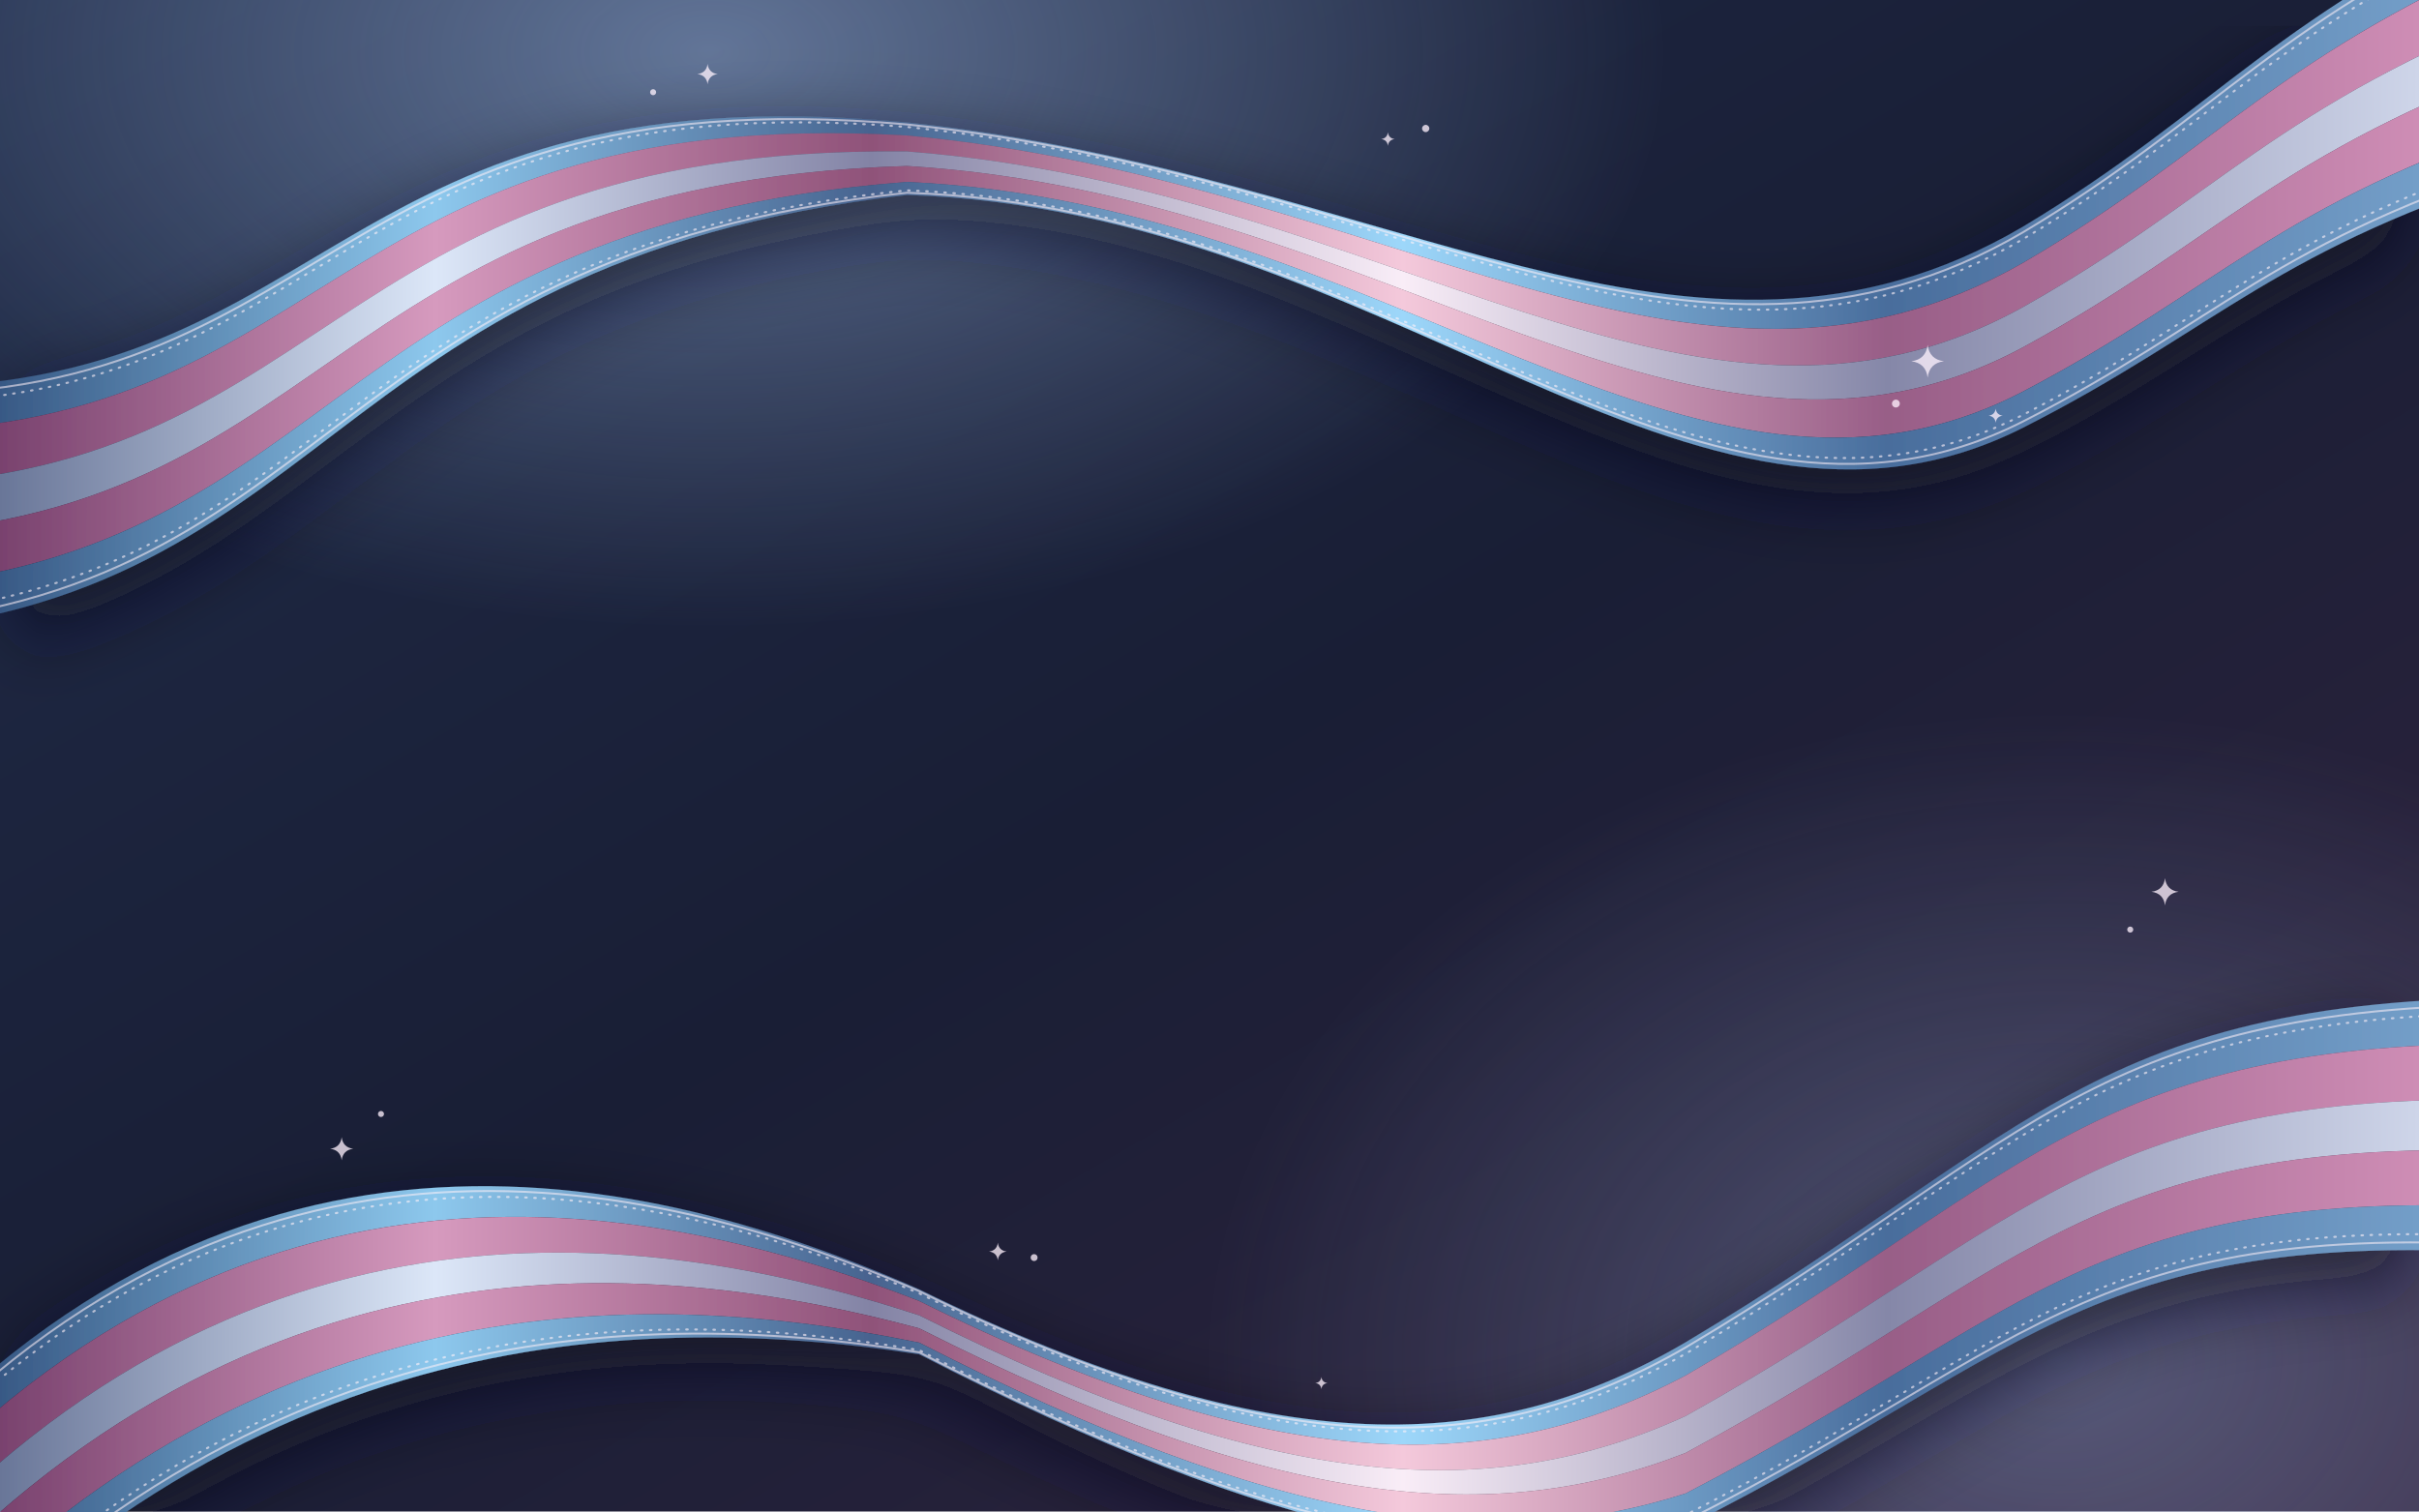
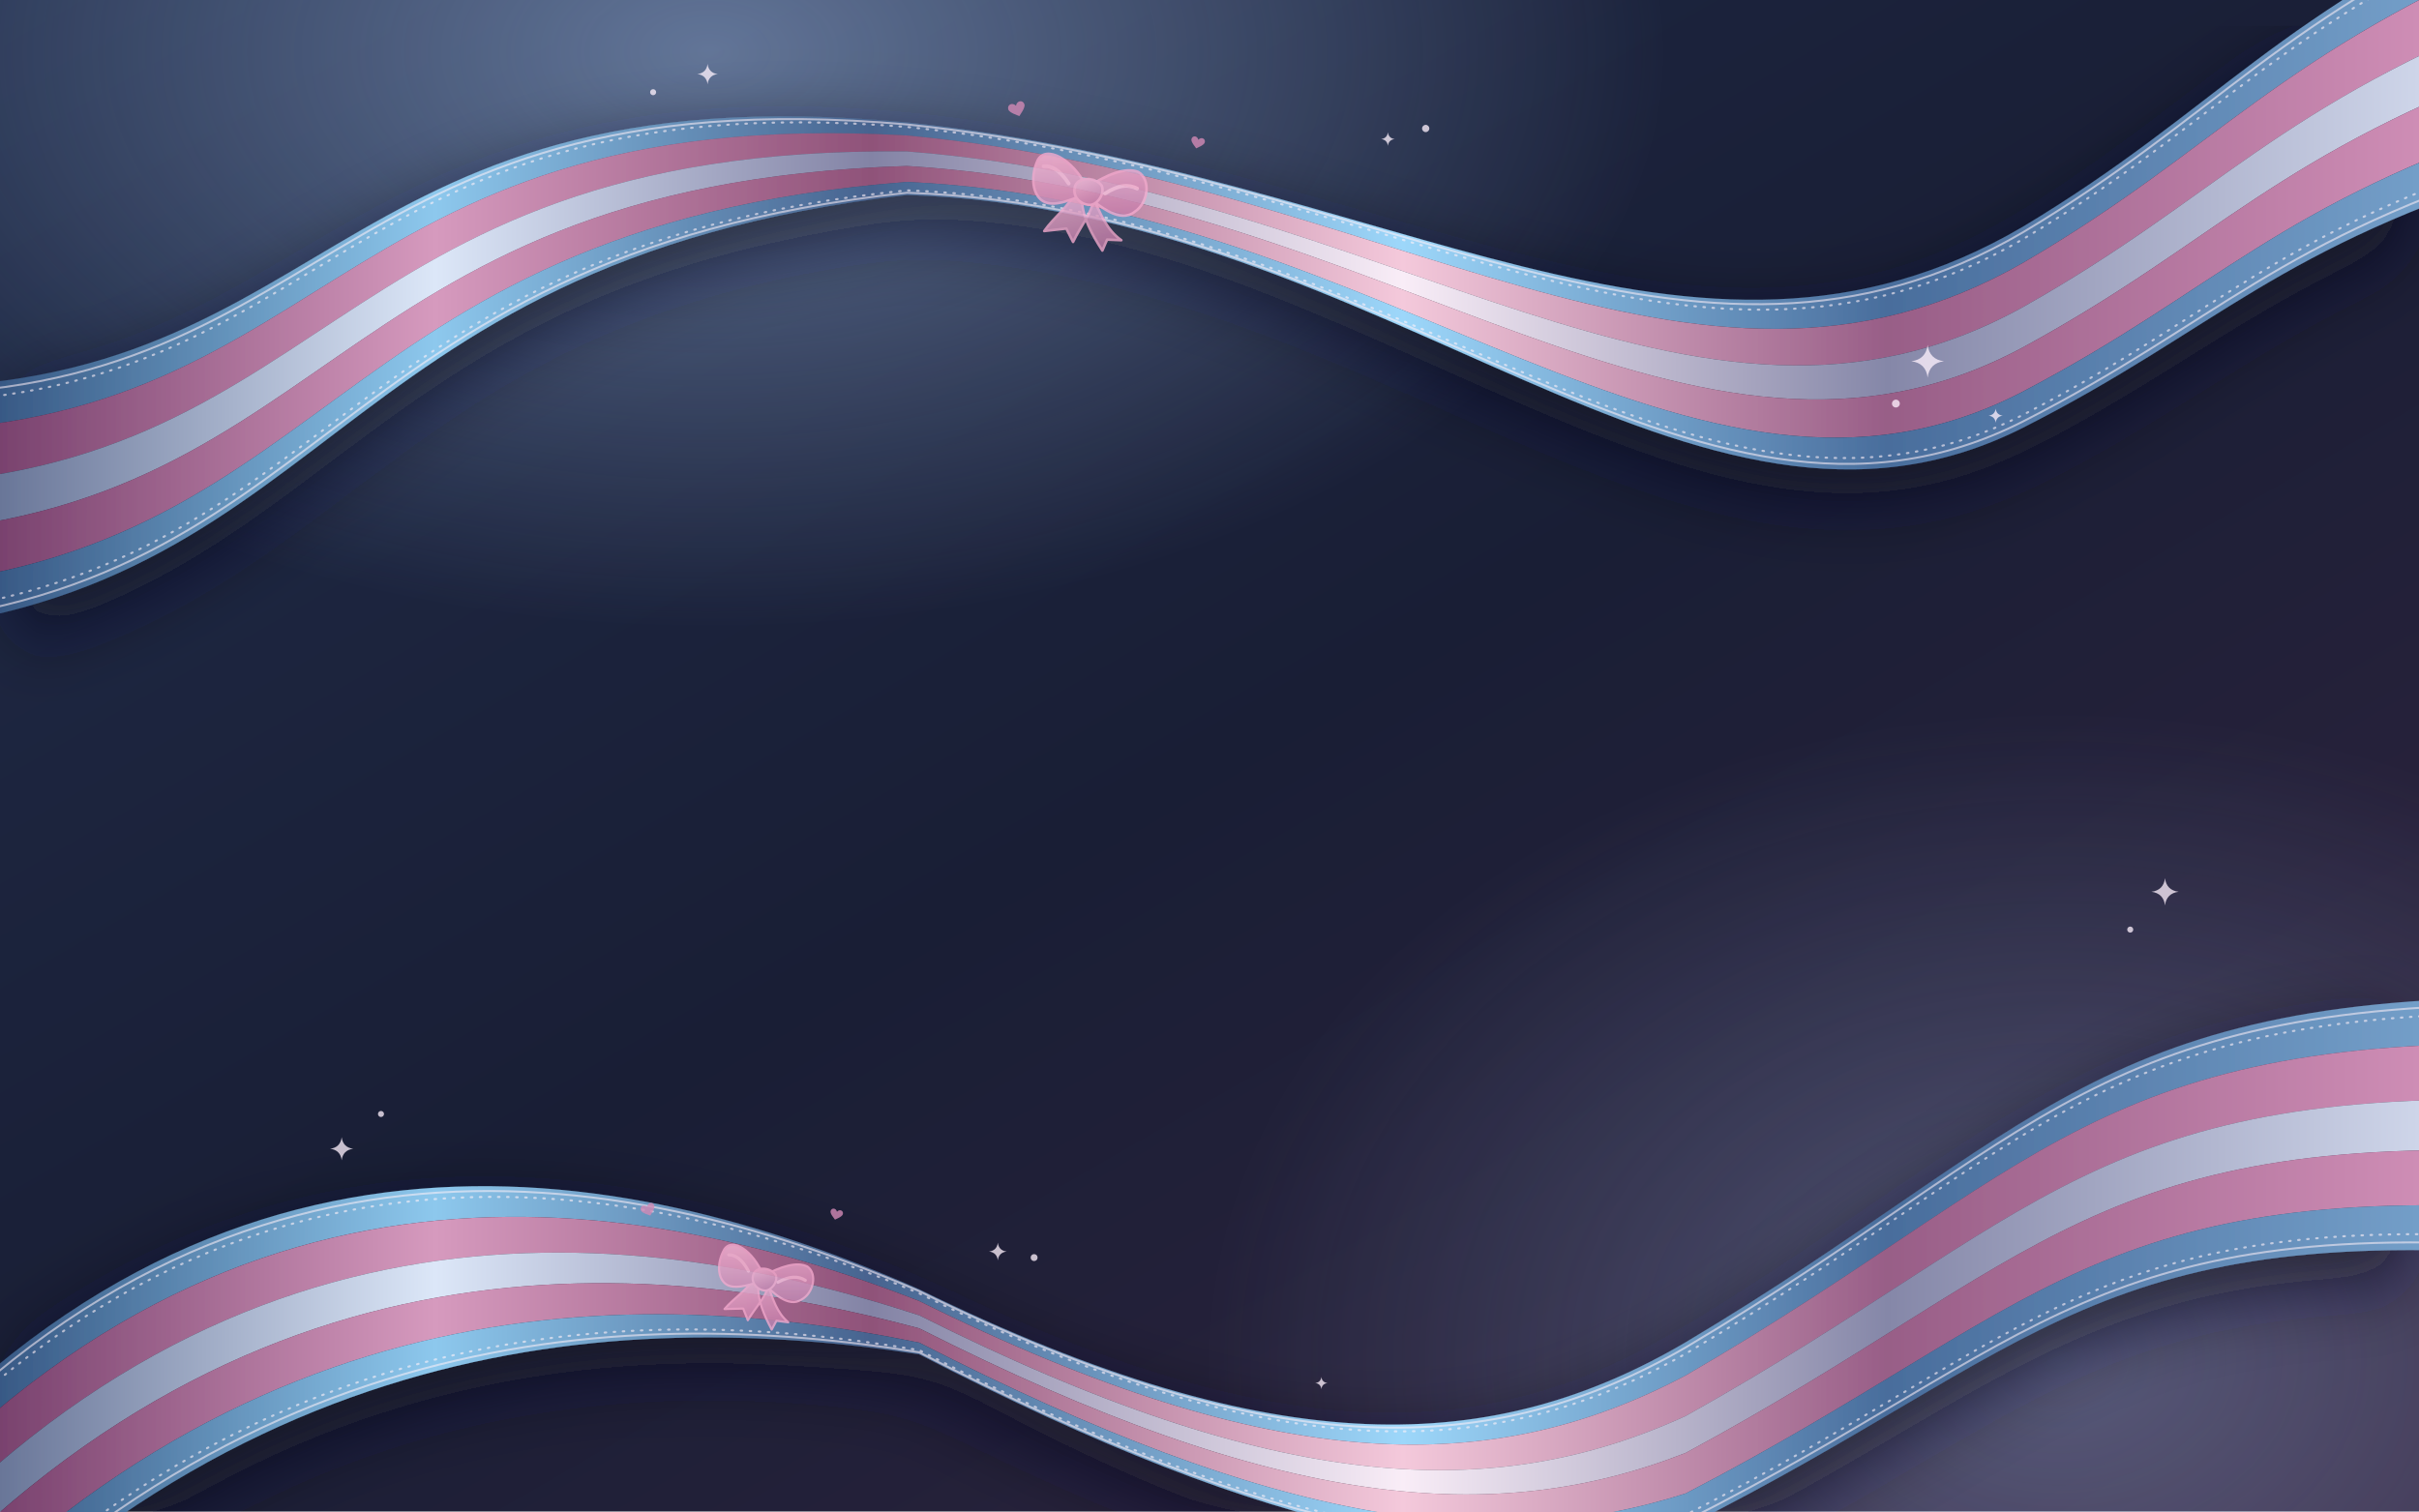
<svg xmlns="http://www.w3.org/2000/svg" viewBox="0 0 1600 1000">
  <defs>
    <linearGradient id="sky" x2=".93" y2="1">
      <stop offset="0" stop-color="#202c49" />
      <stop offset="0.52" stop-color="#191e35" />
      <stop offset="1" stop-color="#32243f" />
    </linearGradient>
    <radialGradient id="light">
      <stop stop-color="#acc9f4" stop-opacity=".48" />
      <stop offset="1" stop-color="#acc9f4" stop-opacity="0" />
    </radialGradient>
    <linearGradient id="blue" x1="0" x2="1600" gradientUnits="userSpaceOnUse">
      <stop offset="0" stop-color="#385985" />
      <stop offset="0.18" stop-color="#8dc8ed" />
      <stop offset="0.36" stop-color="#47638f" />
      <stop offset="0.58" stop-color="#9dd7fa" />
      <stop offset="0.78" stop-color="#496d9c" />
      <stop offset="1" stop-color="#739ec8" />
    </linearGradient>
    <linearGradient id="pink" x1="0" x2="1600" gradientUnits="userSpaceOnUse">
      <stop offset="0" stop-color="#79426e" />
      <stop offset="0.18" stop-color="#d69abe" />
      <stop offset="0.36" stop-color="#8f5279" />
      <stop offset="0.58" stop-color="#f4c9db" />
      <stop offset="0.78" stop-color="#985e87" />
      <stop offset="1" stop-color="#ce8db5" />
    </linearGradient>
    <linearGradient id="pearl" x1="0" x2="1600" gradientUnits="userSpaceOnUse">
      <stop offset="0" stop-color="#697698" />
      <stop offset="0.18" stop-color="#dce7f8" />
      <stop offset="0.36" stop-color="#8383a5" />
      <stop offset="0.58" stop-color="#f9edf7" />
      <stop offset="0.78" stop-color="#8587a8" />
      <stop offset="1" stop-color="#ced5e9" />
    </linearGradient>
    <filter id="fold-shadow" x="-.1" y="-.6" width="1.2" height="2.2">
      <feDropShadow dx="0" dy="17" stdDeviation="26" flood-color="#100f24" flood-opacity=".68" />
    </filter>
+     <linearGradient id="bow-satin" x2=".7" y2="1">
+       <stop stop-color="#f6b7d5" />
+       <stop offset="1" stop-color="#c47ca9" />
+     </linearGradient>
+     <g id="bow" fill="url(#bow-satin)" stroke="#f3a9cd" stroke-width="1.1" stroke-linejoin="round">
+       <path d="M-4 2C-6 10-11 15-14 22L-5 19L-1 24C1 16 4 11 4 4ZM3 3C8 10 12 16 19 19L13 20L12 25C6 19 1 13-1 6Z" />
+       <path d="M0 0C-9-11-21-14-23-7C-25 2-21 10-15 10C-10 10-5 6 0 3C7 7 17 12 22 6C27 1 26-9 20-11C14-12 7-7 0 0Z" />
+       <path d="M-5 0C-4-4 3-5 6-2C8 1 6 6 3 7C-1 8-6 5-5 0Z" />
+       <path d="M-8 0C-13-5-17-6-20-5M8 1C13-4 17-5 21-4" fill="none" stroke="#f6b7d5" stroke-width="1.6" stroke-linecap="round" />
+     </g>
+     <path id="heart" d="M0 5C-1 4-7 0-7-3C-7-7-2-8 0-4C2-8 7-7 7-3C7 0 1 4 0 5Z" />
    <path id="star" d="M0-9Q1-1 9 0Q1 1 0 9Q-1 1-9 0Q-1-1 0-9Z" />
  </defs>
  <rect width="1600" height="1000" fill="url(#sky)" />
  <ellipse cx="470" cy="35" rx="630" ry="380" fill="url(#light)" />
  <ellipse cx="1360" cy="900" rx="560" ry="430" fill="url(#light)" opacity=".68" />
  <g filter="url(#fold-shadow)">
    <path d="M-105 255C223 275 206 44 600 81C919 115 1120 278 1338 150C1468 72 1504 9 1680 -70L1680 -37.6C1504 36.9 1468 98.1 1338 173.94C1120 298.7 919 119.32 600 89.64C206 67.4 223 298.4 -105 284.7Z" fill="url(#blue)" />
    <path d="M-105 284.7C223 298.4 206 67.4 600 89.64C919 119.32 1120 298.7 1338 173.94C1468 98.1 1504 36.9 1680 -37.6L1680 2C1504 71 1468 130 1338 203.2C1120 324 919 124.6 600 100.2C206 96 223 327 -105 321Z" fill="url(#pink)" />
    <path d="M-105 321C223 327 206 96 600 100.2C919 124.6 1120 324 1338 203.2C1468 130 1504 71 1680 2L1680 38C1504 102 1468 159 1338 229.8C1120 347 919 129.4 600 109.8C206 122 223 353 -105 354Z" fill="url(#pearl)" />
    <path d="M-105 354C223 353 206 122 600 109.8C919 129.4 1120 347 1338 229.8C1468 159 1504 102 1680 38L1680 77.6C1504 136.1 1468 190.9 1338 259.06C1120 372.3 919 134.68 600 120.36C206 150.6 223 381.6 -105 390.3Z" fill="url(#pink)" />
    <path d="M-105 390.3C223 381.6 206 150.6 600 120.36C919 134.68 1120 372.3 1338 259.06C1468 190.9 1504 136.1 1680 77.6L1680 110C1504 164 1468 217 1338 283C1120 393 919 139 600 129C206 174 223 405 -105 420Z" fill="url(#blue)" />
  </g>
  <g filter="url(#fold-shadow)">
    <path d="M-106 1010C133 713 411 766 608 853C846 970 989 962 1115 888C1350 748 1386 655 1699 660L1699 690.96C1386 682 1350 773.92 1115 909.96C989 976.58 846 978.82 608 860.74C411 784 133 742.52 -106 1040.6Z" fill="url(#blue)" />
    <path d="M-106 1040.6C133 742.52 411 784 608 860.74C846 978.82 989 976.58 1115 909.96C1350 773.92 1386 682 1699 690.96L1699 728.8C1386 715 1350 805.6 1115 936.8C989 994.4 846 989.6 608 870.2C411 806 133 778.6 -106 1078Z" fill="url(#pink)" />
    <path d="M-106 1078C133 778.6 411 806 608 870.2C846 989.6 989 994.4 1115 936.8C1350 805.6 1386 715 1699 728.8L1699 763.2C1386 745 1350 834.4 1115 961.2C989 1010.6 846 999.4 608 878.8C411 826 133 811.4 -106 1112Z" fill="url(#pearl)" />
    <path d="M-106 1112C133 811.4 411 826 608 878.8C846 999.4 989 1010.6 1115 961.2C1350 834.4 1386 745 1699 763.2L1699 801.04C1386 778 1350 866.08 1115 988.04C989 1028.42 846 1010.18 608 888.26C411 848 133 847.48 -106 1149.4Z" fill="url(#pink)" />
    <path d="M-106 1149.4C133 847.48 411 848 608 888.26C846 1010.18 989 1028.42 1115 988.04C1350 866.08 1386 778 1699 801.04L1699 832C1386 805 1350 892 1115 1010C989 1043 846 1019 608 896C411 866 133 877 -106 1180Z" fill="url(#blue)" />
  </g>
  <g fill="none" stroke="#fff1f8" stroke-width="1.3" opacity=".56">
    <path d="M-105 259.62C223 278.64 206 47.64 600 82.34C919 115.67 1120 281.22 1338 153.72C1468 76.06 1504 13.34 1680 -64.96" />
    <path d="M-105 414.88C223 400.97 206 169.97 600 127.51C919 138.26 1120 389.44 1338 278.88C1468 212.5 1504 159.19 1680 104.42" />
    <path d="M-106 1014.76C133 717.59 411 768.8 608 854.2C846 971.37 989 964.27 1115 891.42C1350 752.03 1386 659.2 1699 664.82" />
    <path d="M-106 1174.73C133 871.92 411 862.9 608 894.67C846 1017.48 989 1040.49 1115 1006.22C1350 887.54 1386 800.35 1699 826.67" />
  </g>
  <g fill="none" stroke="#fff1f8" stroke-width="1.4" stroke-dasharray="1 5" stroke-linecap="round" opacity=".6">
    <path d="M-105 265.23C223 283.06 206 52.06 600 83.98C919 116.49 1120 285.13 1338 158.25C1468 80.99 1504 18.61 1680 -58.84" />
    <path d="M-105 409.44C223 396.68 206 165.68 600 125.93C919 137.46 1120 385.64 1338 274.49C1468 207.72 1504 154.08 1680 98.48" />
    <path d="M-106 1020.54C133 723.17 411 772.2 608 855.67C846 973.04 989 967.02 1115 895.56C1350 756.93 1386 664.3 1699 670.66" />
    <path d="M-106 1169.12C133 866.5 411 859.6 608 893.25C846 1015.86 989 1037.82 1115 1002.19C1350 882.78 1386 795.4 1699 820.99" />
  </g>
  <g fill="#fff2fe" opacity=".76">
    <use href="#star" transform="translate(468 49) scale(.75)" />
    <use href="#star" transform="translate(918 92) scale(.5)" />
    <use href="#star" transform="translate(1275 239) scale(1.2)" />
    <use href="#star" transform="translate(1320 275) scale(.52)" />
    <use href="#star" transform="translate(226 760) scale(.85)" />
    <use href="#star" transform="translate(660 828) scale(.65)" />
    <use href="#star" transform="translate(874 915) scale(.45)" />
    <use href="#star" transform="translate(1432 590)" />
    <circle cx="432" cy="61" r="2" />
    <circle cx="943" cy="85" r="2.4" />
    <circle cx="1254" cy="267" r="2.6" />
    <circle cx="252" cy="737" r="2" />
    <circle cx="684" cy="832" r="2.3" />
    <circle cx="1409" cy="615" r="2" />
  </g>
+   <g opacity=".80">
+     <use href="#bow" transform="translate(719 124) rotate(12) scale(1.55)" />
+     <use href="#bow" transform="translate(505 844) rotate(17) scale(1.3)" />
+     <g fill="#d289b5">
+       <use href="#heart" transform="translate(673 73) rotate(-18) scale(.8)" />
+       <use href="#heart" transform="translate(792 95) rotate(14) scale(.65)" />
+       <use href="#heart" transform="translate(429 801) rotate(-20) scale(.68)" />
+       <use href="#heart" transform="translate(553 804) rotate(14) scale(.6)" />
+     </g>
+   </g>
</svg>
